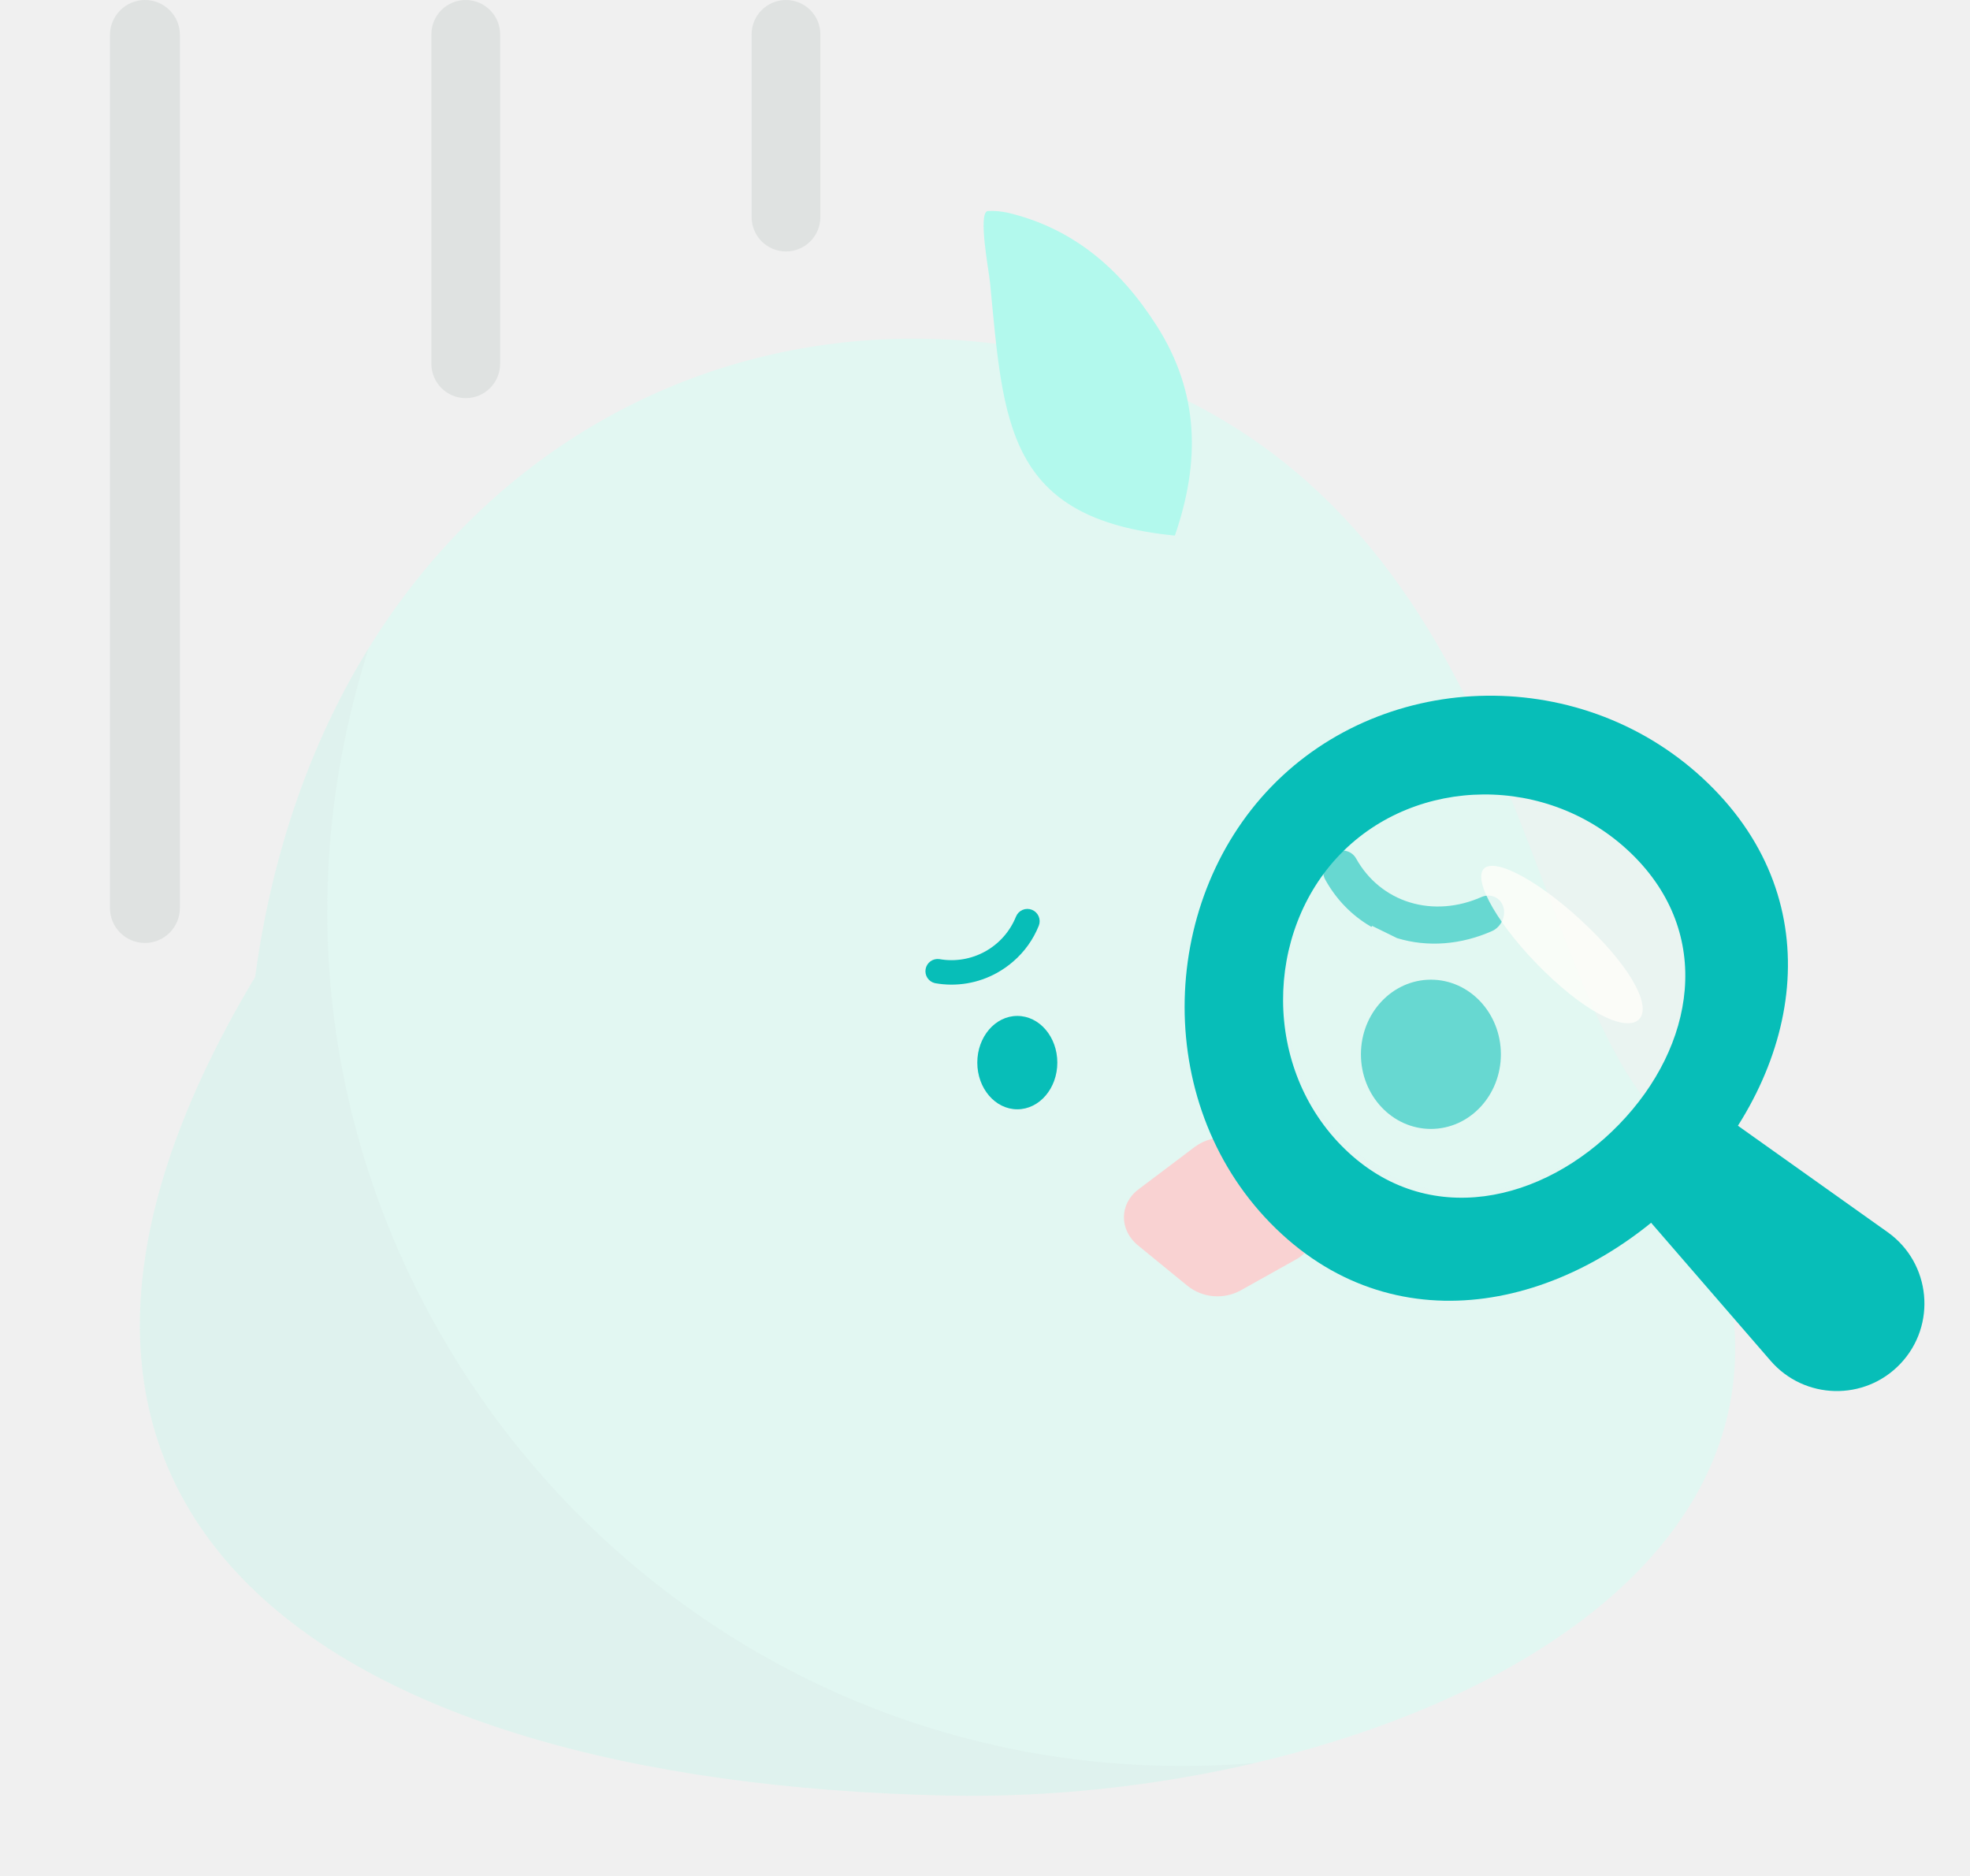
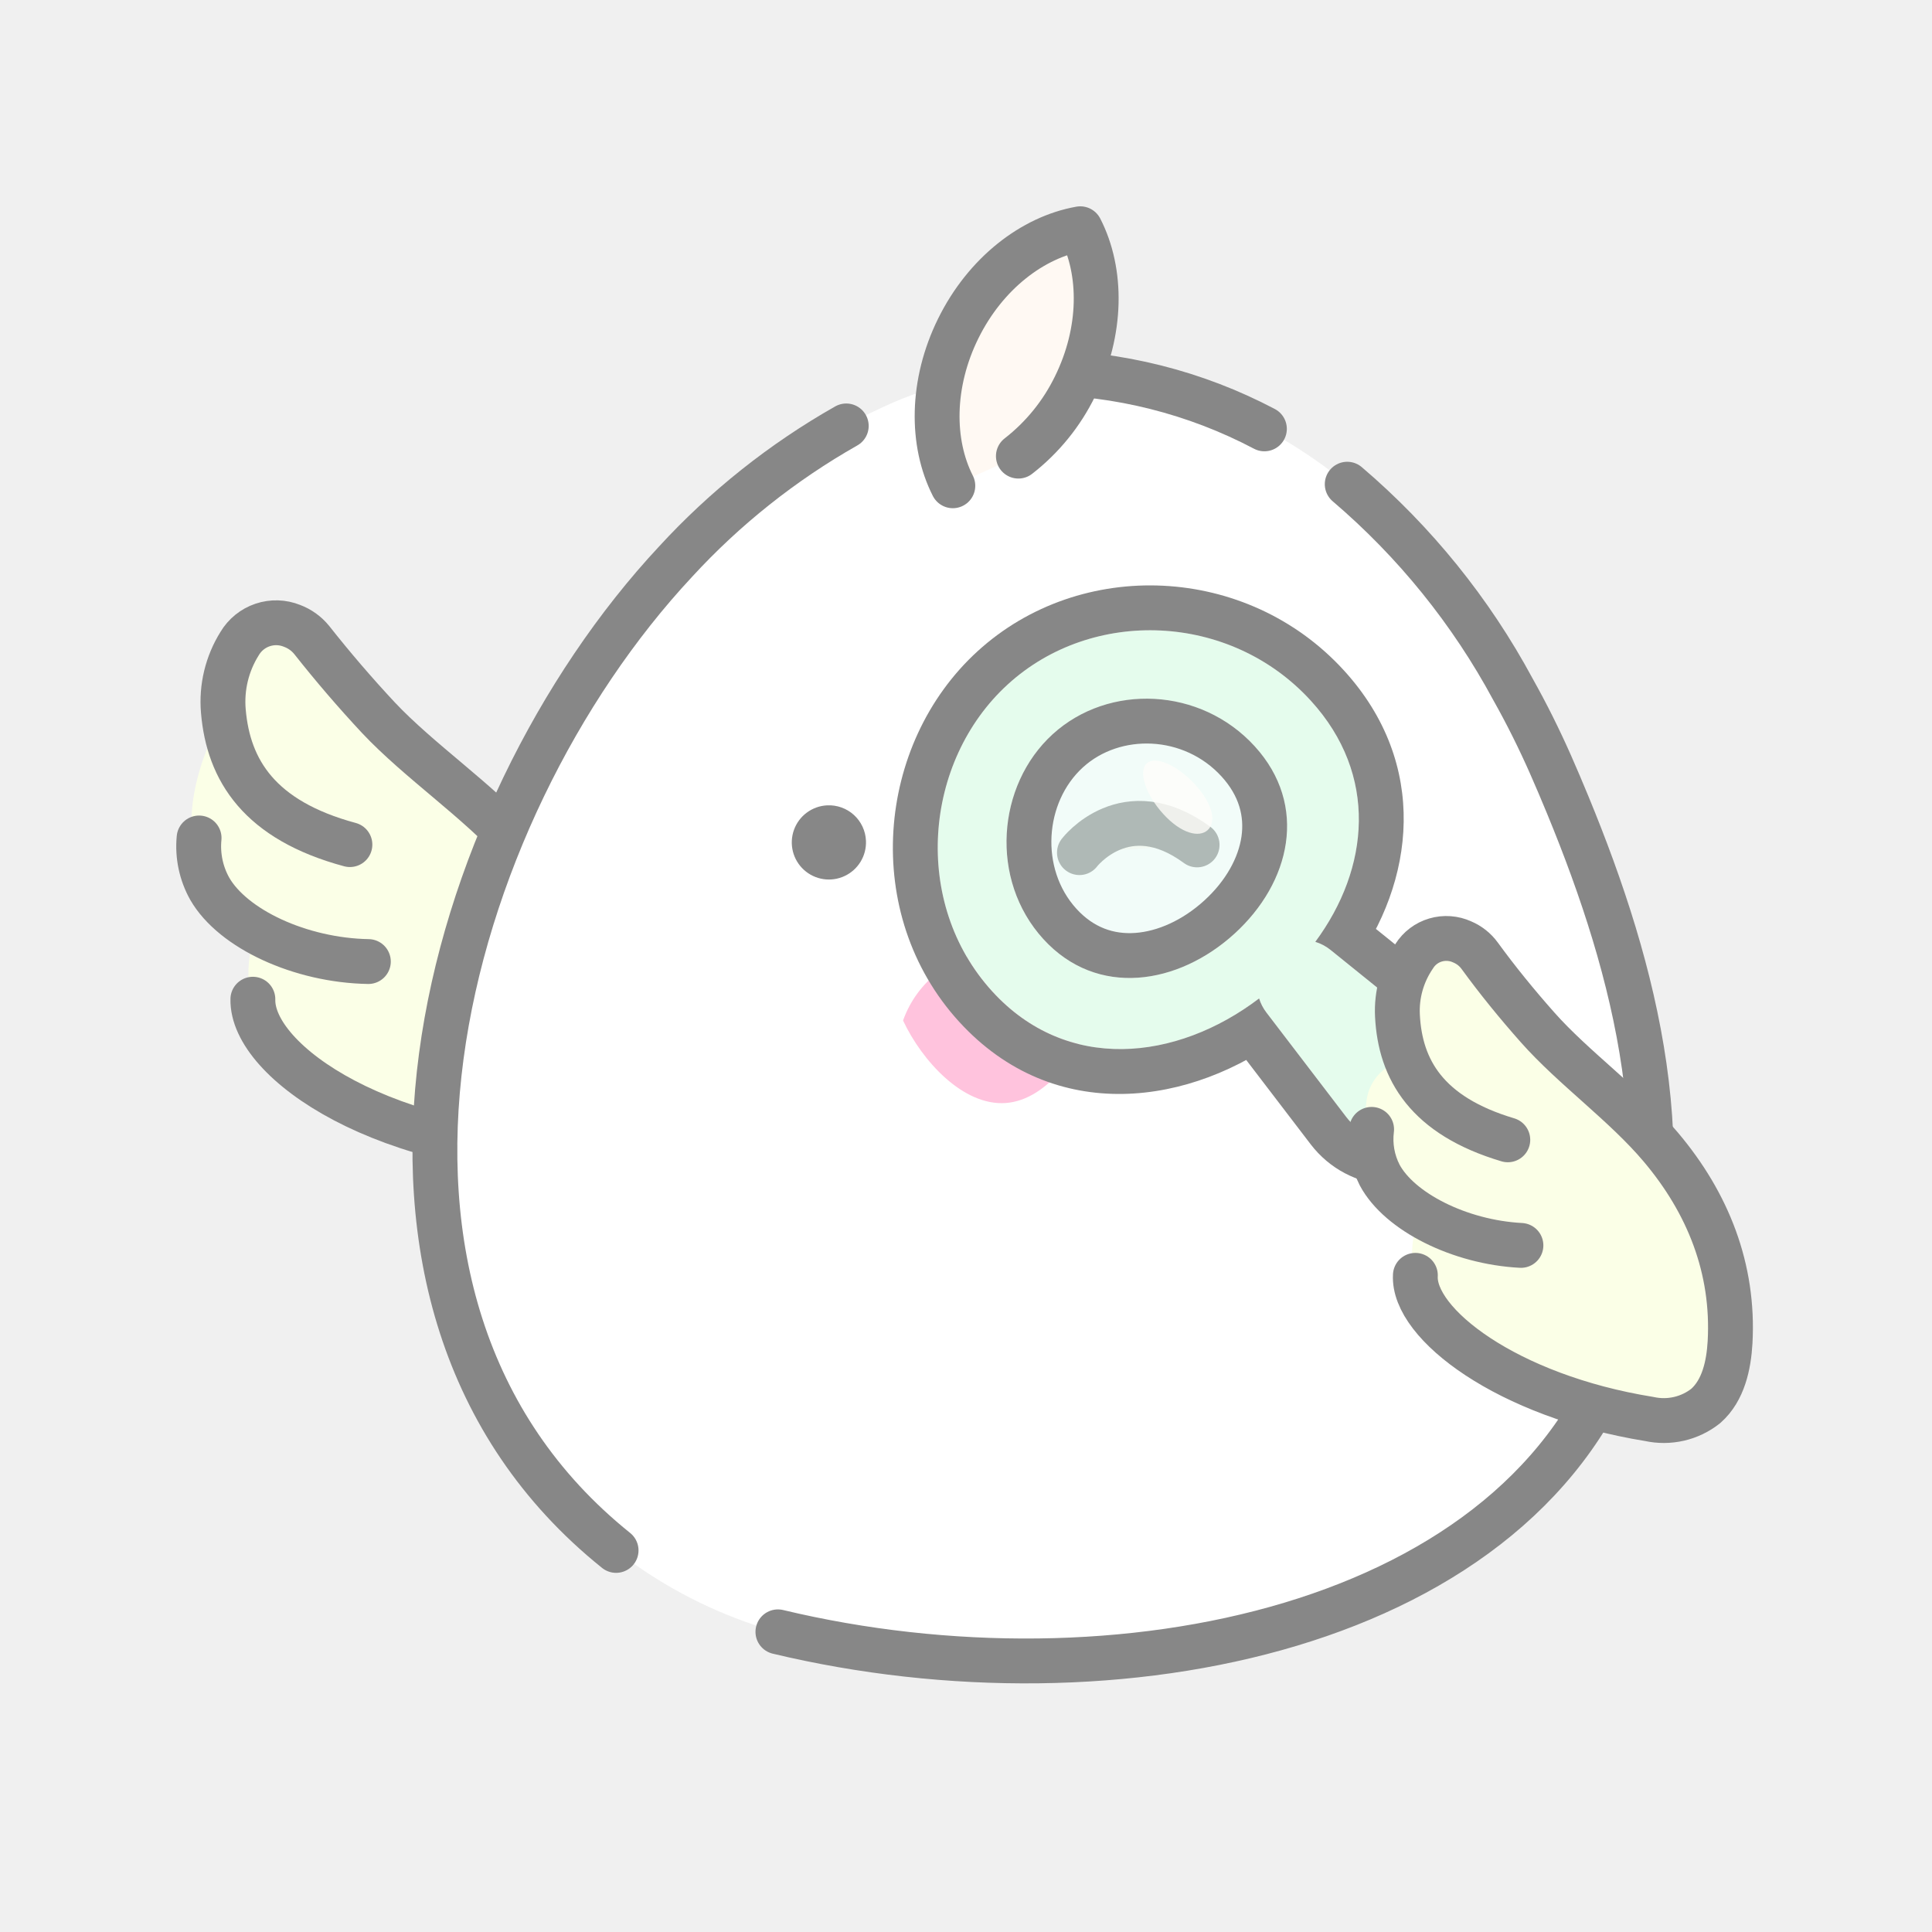
- <svg xmlns="http://www.w3.org/2000/svg" viewBox="0 0 188 179" fill="none">
-   <rect x="10.492" width="6.676" height="90" rx="3.338" fill="#DFE2E1" />
-   <rect x="41.168" width="6.56" height="38" rx="3.28" fill="#DFE2E1" />
-   <rect x="71.728" width="6.56" height="24" rx="3.28" fill="#DFE2E1" />
-   <path fill-rule="evenodd" clip-rule="evenodd" d="M104.173 34.604C142.941 46.451 144.555 87.493 156.387 104.141C187.47 147.876 133.365 172.272 90.416 171.369C29.863 170.096 -6.002 143.892 24.355 93.241C30.523 47.574 67.347 24.696 104.173 34.604Z" fill="#E2F7F2" />
-   <path d="M112.119 51.118C114.517 44.165 114.507 37.536 110.365 31.058C106.868 25.586 102.37 21.793 96.228 20.315C95.582 20.167 94.918 20.108 94.254 20.139C93.311 20.342 94.373 25.866 94.481 26.971C95.776 40.387 96.015 49.54 112.119 51.118Z" fill="#B2F9ED" />
-   <path d="M118.371 123.175L123.705 120.191C125.732 119.054 126.15 116.607 124.604 114.939L119.973 109.941C119.212 109.162 118.197 108.682 117.112 108.589C116.028 108.495 114.945 108.794 114.063 109.431L108.63 113.529C106.813 114.909 106.797 117.392 108.598 118.862L113.329 122.73C114.034 123.289 114.887 123.63 115.783 123.709C116.679 123.788 117.579 123.602 118.371 123.175Z" fill="#F9D2D2" />
-   <path d="M96.626 91.684C97.686 90.77 98.512 89.614 99.033 88.314L99.033 88.314C99.085 88.184 99.11 88.045 99.108 87.905C99.106 87.766 99.077 87.628 99.021 87.499C98.966 87.371 98.886 87.255 98.786 87.157C98.686 87.06 98.567 86.983 98.437 86.932C98.307 86.88 98.169 86.855 98.029 86.856C97.889 86.858 97.751 86.888 97.623 86.943C97.495 86.999 97.378 87.079 97.281 87.179C97.184 87.279 97.107 87.397 97.055 87.527C96.478 88.96 95.425 90.152 94.074 90.902C92.722 91.652 91.154 91.915 89.632 91.647L89.632 91.647L89.628 91.646C89.358 91.608 89.083 91.677 88.861 91.837C88.64 91.997 88.489 92.236 88.439 92.505C88.39 92.774 88.447 93.051 88.597 93.28C88.748 93.508 88.98 93.669 89.247 93.73L89.247 93.73L89.252 93.731C91.257 94.09 93.324 93.745 95.103 92.754L95.103 92.754C95.646 92.451 96.157 92.093 96.626 91.684ZM96.626 91.684C96.626 91.685 96.626 91.685 96.625 91.685L96.555 91.603L96.626 91.684C96.626 91.684 96.626 91.684 96.626 91.684Z" fill="#07BEB8" stroke="#07BEB8" stroke-width="0.215" />
-   <path d="M97.083 105.875C99.192 105.875 100.902 103.88 100.902 101.419C100.902 98.958 99.192 96.963 97.083 96.963C94.975 96.963 93.265 98.958 93.265 101.419C93.265 103.88 94.975 105.875 97.083 105.875Z" fill="#07BEB8" />
-   <path d="M24.355 93.243C-6.002 143.894 29.862 170.098 90.415 171.371C99.993 171.572 110.125 170.516 119.743 168.267C62.258 172.98 18.094 118.296 34.801 63.09L35.16 61.902C29.783 70.622 25.991 81.131 24.355 93.243Z" fill="#DCEFEB" fill-opacity="0.5" />
-   <path d="M133.358 89.434L133.357 89.434L130.899 88.229L130.844 88.322C130.844 88.322 130.844 88.322 130.844 88.322C129.065 87.281 127.598 85.768 126.568 83.911L126.568 83.911C126.468 83.73 126.406 83.527 126.384 83.314C126.362 83.1 126.38 82.88 126.438 82.666C126.495 82.451 126.59 82.247 126.718 82.063C126.846 81.88 127.004 81.72 127.184 81.594C127.363 81.469 127.561 81.378 127.766 81.33C127.972 81.281 128.181 81.275 128.381 81.312C128.581 81.35 128.768 81.43 128.931 81.549C129.094 81.668 129.229 81.822 129.329 82.003C130.48 84.065 132.31 85.556 134.513 86.23C136.717 86.904 139.163 86.72 141.444 85.704L141.444 85.704L141.447 85.702C141.836 85.545 142.254 85.546 142.613 85.712C142.972 85.877 143.239 86.191 143.359 86.585C143.48 86.978 143.446 87.42 143.268 87.819C143.091 88.218 142.783 88.547 142.405 88.737L142.406 88.737L142.401 88.739C139.435 90.071 136.24 90.318 133.358 89.434Z" fill="#07BEB8" stroke="#07BEB8" stroke-width="0.215" />
-   <path d="M136.554 107.748C140.241 107.748 143.231 104.56 143.231 100.626C143.231 96.693 140.241 93.504 136.554 93.504C132.866 93.504 129.876 96.693 129.876 100.626C129.876 104.56 132.866 107.748 136.554 107.748Z" fill="#07BEB8" />
-   <path d="M157.202 116.282C155.112 113.869 155.198 110.263 157.401 107.952C159.526 105.722 162.966 105.391 165.477 107.176L180.135 117.598C184.284 120.548 184.855 126.49 181.343 130.175C177.94 133.745 172.202 133.608 168.974 129.88L157.202 116.282Z" fill="#07BEB8" />
-   <path d="M155.948 81.028C163.839 88.685 162.01 99.401 154.759 106.874C147.508 114.347 136.488 116.875 128.596 109.218C120.704 101.561 120.914 88.544 128.164 81.071C135.415 73.597 148.056 73.371 155.948 81.028Z" fill="#E2F7F2" fill-opacity="0.44" />
-   <path d="M151.612 88.526C156.008 92.791 157.52 96.151 156.421 97.283C155.322 98.416 151.863 97.063 147.468 92.798C143.072 88.534 140.51 84.044 141.609 82.912C142.708 81.779 147.217 84.261 151.612 88.526Z" fill="#FFFDFA" fill-opacity="0.8" />
-   <path fill-rule="evenodd" clip-rule="evenodd" d="M161.022 113.543C171.955 102.276 174.784 86.188 163.012 74.767C151.241 63.345 132.286 63.787 121.354 75.054C110.422 86.321 110.002 105.847 121.774 117.269C133.546 128.691 150.09 124.81 161.022 113.543ZM154.503 107.325C161.754 99.852 163.583 89.136 155.692 81.478C147.8 73.821 135.159 74.048 127.908 81.521C120.658 88.994 120.448 102.011 128.34 109.669C136.232 117.326 147.252 114.798 154.503 107.325Z" fill="#07BEB8" />
+ <svg xmlns="http://www.w3.org/2000/svg" viewBox="0 0 190 190" fill="none">
+   <path d="M21.524 71.175C21.524 71.175 13.474 84.977 25.145 91.579C22.341 99.951 28.057 106.114 36.511 109.419C39.59 90.292 27.376 71.85 21.524 71.175Z" fill="#FBFFE7" />
+   <path d="M24.869 98.266C24.722 104.431 37.955 113.569 58.065 113.537C59.21 109.199 59.546 104.688 59.057 100.228C58.445 93.921 56.05 88.809 51.046 83.244C46.957 78.684 41.266 74.884 37.208 70.573C34.918 68.117 32.734 65.573 30.657 62.942C30.147 62.313 29.477 61.831 28.718 61.548C27.795 61.175 26.768 61.145 25.825 61.463C24.881 61.781 24.082 62.426 23.572 63.282C22.327 65.265 21.763 67.601 21.965 69.934C22.46 75.755 25.515 80.665 34.411 83.062" fill="#FBFFE7" />
+   <path d="M24.869 98.266C24.722 104.431 37.955 113.569 58.065 113.537C59.21 109.199 59.546 104.688 59.057 100.228C58.445 93.921 56.05 88.809 51.046 83.244C46.957 78.684 41.266 74.884 37.208 70.573C34.918 68.117 32.734 65.573 30.657 62.942C30.147 62.313 29.477 61.831 28.718 61.548C27.795 61.175 26.768 61.145 25.825 61.463C24.881 61.781 24.082 62.426 23.572 63.282C22.327 65.265 21.763 67.601 21.965 69.934C22.46 75.755 25.515 80.665 34.411 83.062" stroke="#878787" stroke-width="4.411" stroke-linecap="round" stroke-linejoin="round" />
+   <path d="M19.579 82.41C19.41 84.144 19.777 85.888 20.629 87.407C22.89 91.343 29.526 94.449 36.226 94.562" fill="#FBFFE7" />
+   <path d="M19.579 82.41C19.41 84.144 19.777 85.888 20.629 87.407C22.89 91.343 29.526 94.449 36.226 94.562" stroke="#878787" stroke-width="4.411" stroke-linecap="round" stroke-linejoin="round" />
+   <path d="M102.293 36.63C125.223 37.06 139.526 51.289 148.797 67.792C150.143 70.186 151.36 72.634 152.47 75.138C153.056 76.474 153.632 77.81 154.186 79.165C160.975 95.63 165.636 113.802 159.665 131.613C150.062 160.185 122.253 164.288 90.484 162.853C84.923 162.617 79.426 161.586 74.163 159.792C69.248 158.137 64.656 155.66 60.585 152.471C48.271 142.574 43.259 128.623 42.854 115.262C42.404 98.545 47.447 87.221 54.749 72.38C60.801 60.085 72.966 46.285 86.883 40.013C91.697 37.757 96.963 36.601 102.293 36.63Z" fill="white" />
+   <path d="M132.491 47.618C139.139 53.288 144.665 60.128 148.79 67.791C150.136 70.185 151.353 72.633 152.463 75.137C153.049 76.473 153.625 77.809 154.179 79.164C160.968 95.629 165.629 113.8 159.657 131.612C150.055 160.184 109.639 168.419 76.503 160.481" stroke="#878787" stroke-width="4.411" stroke-linecap="round" stroke-linejoin="round" />
+   <path d="M94.34 37.495C96.942 36.872 99.614 36.581 102.292 36.628C109.986 36.69 117.553 38.593 124.346 42.176" stroke="#878787" stroke-width="4.411" stroke-linecap="round" stroke-linejoin="round" />
+   <path d="M60.589 152.474C29.971 127.896 43.41 79.906 66.433 55.24C71.29 49.948 76.955 45.443 83.224 41.888" stroke="#878787" stroke-width="4.411" stroke-linecap="round" stroke-linejoin="round" />
+   <path d="M100.151 44.856C102.513 43.021 104.422 40.668 105.731 37.978C108.391 32.573 108.414 26.725 106.238 22.497C101.549 23.328 96.913 26.89 94.243 32.294C91.573 37.699 91.551 43.536 93.705 47.773" fill="#FFF9F3" />
+   <path d="M100.151 44.856C102.513 43.021 104.422 40.668 105.731 37.978C108.391 32.573 108.414 26.725 106.238 22.497C101.549 23.328 96.913 26.89 94.243 32.294C91.573 37.699 91.551 43.536 93.705 47.773" stroke="#878787" stroke-width="4.411" stroke-linecap="round" stroke-linejoin="round" />
+   <path d="M85.162 82.683C85.194 83.404 85.012 84.118 84.639 84.735C84.265 85.352 83.718 85.845 83.064 86.151C82.411 86.457 81.682 86.563 80.969 86.454C80.256 86.346 79.591 86.029 79.058 85.543C78.525 85.057 78.147 84.424 77.974 83.724C77.8 83.024 77.838 82.288 78.083 81.61C78.327 80.931 78.767 80.34 79.348 79.912C79.928 79.483 80.622 79.236 81.342 79.201C81.822 79.177 82.302 79.248 82.754 79.41C83.207 79.573 83.623 79.823 83.978 80.146C84.333 80.47 84.62 80.861 84.823 81.296C85.027 81.732 85.142 82.203 85.162 82.683Z" fill="#878787" />
+   <path d="M106.156 83.85C106.156 83.85 110.688 77.914 117.728 83.091L106.156 83.85Z" fill="#FFF9F3" />
+   <path d="M106.156 83.85C106.156 83.85 110.688 77.914 117.728 83.091" stroke="#878787" stroke-width="4.411" stroke-linecap="round" stroke-linejoin="round" />
+   <path d="M107.711 98.9C106.759 97.137 105.316 95.689 103.558 94.728C101.8 93.768 99.801 93.338 97.804 93.488C95.806 93.639 93.895 94.365 92.301 95.579C90.707 96.792 89.499 98.441 88.822 100.326L88.818 100.378C90.667 104.325 94.719 108.782 98.916 108.474C103.113 108.166 106.525 103.1 107.716 98.994L107.711 98.9Z" fill="#FFC3DD" />
+   <path d="M123.589 73.076C128.897 78.895 127.121 86.477 121.61 91.503C116.1 96.529 108.11 97.856 102.802 92.037C97.494 86.217 98.213 76.92 103.723 71.893C109.233 66.867 118.281 67.257 123.589 73.076Z" fill="#E2F7F2" fill-opacity="0.44" />
+   <path d="M117.552 77.18C119.329 79.128 119.604 80.874 118.769 81.635C117.934 82.397 116.179 82.002 114.402 80.053C112.625 78.105 111.945 75.831 112.78 75.07C113.615 74.308 115.775 75.232 117.552 77.18Z" fill="#FFFDFA" fill-opacity="0.8" />
+   <mask id="path-18-outside-1_2873_32656" maskUnits="userSpaceOnUse" x="85.276" y="55.453" width="65.481" height="62.669" fill="black">
+     <rect fill="white" x="85.276" y="55.453" width="65.481" height="62.669" />
+     <path fill-rule="evenodd" clip-rule="evenodd" d="M129.351 92.625C134.708 85.381 135.559 76.196 128.914 68.912C120.997 60.232 107.425 59.72 99.118 67.298C90.81 74.876 89.657 88.818 97.575 97.498C104.885 105.512 115.674 104.378 123.826 98.191C123.976 98.677 124.213 99.144 124.538 99.569L132.394 109.847C134.522 112.631 138.624 112.94 141.192 110.556C143.842 108.095 143.736 103.818 140.921 101.547L130.852 93.42C130.396 93.051 129.885 92.787 129.351 92.625ZM123.39 73.389C128.698 79.208 126.922 86.789 121.411 91.816C115.901 96.842 107.912 98.168 102.604 92.349C97.296 86.53 98.014 77.232 103.524 72.206C109.035 67.18 118.082 67.57 123.39 73.389Z" />
+   </mask>
+   <path fill-rule="evenodd" clip-rule="evenodd" d="M129.351 92.625C134.708 85.381 135.559 76.196 128.914 68.912C120.997 60.232 107.425 59.72 99.118 67.298C90.81 74.876 89.657 88.818 97.575 97.498C104.885 105.512 115.674 104.378 123.826 98.191C123.976 98.677 124.213 99.144 124.538 99.569L132.394 109.847C134.522 112.631 138.624 112.94 141.192 110.556C143.842 108.095 143.736 103.818 140.921 101.547L130.852 93.42C130.396 93.051 129.885 92.787 129.351 92.625ZM123.39 73.389C128.698 79.208 126.922 86.789 121.411 91.816C115.901 96.842 107.912 98.168 102.604 92.349C97.296 86.53 98.014 77.232 103.524 72.206C109.035 67.18 118.082 67.57 123.39 73.389Z" fill="#E5FCED" />
+   <path d="M129.351 92.625L125.805 90.003L122.084 95.036L128.075 96.847L129.351 92.625ZM128.914 68.912L132.173 65.939L128.914 68.912ZM99.118 67.298L102.09 70.556L99.118 67.298ZM97.575 97.498L94.316 100.471L94.316 100.471L97.575 97.498ZM123.826 98.191L128.038 96.883L126.172 90.874L121.159 94.678L123.826 98.191ZM124.538 99.569L121.034 102.247L121.034 102.247L124.538 99.569ZM132.394 109.847L135.898 107.169L135.898 107.169L132.394 109.847ZM141.192 110.556L138.19 107.324L138.19 107.324L141.192 110.556ZM140.921 101.547L138.151 104.979L140.921 101.547ZM130.852 93.42L128.082 96.852L128.082 96.852L130.852 93.42ZM121.411 91.816L118.439 88.557L121.411 91.816ZM123.39 73.389L126.648 70.416L126.648 70.416L123.39 73.389ZM102.604 92.349L105.862 89.377L102.604 92.349ZM103.524 72.206L100.552 68.947L100.552 68.947L103.524 72.206ZM132.898 95.248C139.206 86.716 140.553 75.126 132.173 65.939L125.656 71.884C130.565 77.266 130.209 84.046 125.805 90.003L132.898 95.248ZM132.173 65.939C122.631 55.478 106.272 54.802 96.145 64.039L102.09 70.556C108.579 64.637 119.362 64.985 125.656 71.884L132.173 65.939ZM96.145 64.039C86.131 73.174 84.673 89.899 94.316 100.471L100.834 94.526C94.641 87.737 95.489 76.578 102.09 70.556L96.145 64.039ZM94.316 100.471C103.685 110.742 117.212 108.748 126.492 101.705L121.159 94.678C114.137 100.008 106.086 100.283 100.834 94.526L94.316 100.471ZM128.043 96.891C128.039 96.886 128.038 96.884 128.038 96.884C128.038 96.883 128.038 96.883 128.038 96.883L119.613 99.499C119.915 100.472 120.39 101.404 121.034 102.247L128.043 96.891ZM135.898 107.169L128.043 96.891L121.034 102.247L128.89 112.526L135.898 107.169ZM138.19 107.324C137.49 107.974 136.413 107.842 135.898 107.169L128.89 112.526C132.63 117.42 139.758 117.907 144.193 113.788L138.19 107.324ZM138.151 104.979C138.83 105.527 138.914 106.652 138.19 107.324L144.193 113.788C148.769 109.538 148.641 102.109 143.691 98.114L138.151 104.979ZM128.082 96.852L138.151 104.979L143.691 98.114L133.623 89.988L128.082 96.852ZM128.075 96.847C128.075 96.847 128.075 96.848 128.076 96.848C128.076 96.848 128.078 96.849 128.082 96.852L133.623 89.988C132.716 89.256 131.696 88.726 130.628 88.403L128.075 96.847ZM124.384 95.074C127.749 92.004 130.182 87.97 130.823 83.53C131.481 78.973 130.192 74.301 126.648 70.416L120.131 76.361C121.896 78.296 122.373 80.324 122.092 82.269C121.794 84.331 120.584 86.6 118.439 88.557L124.384 95.074ZM99.345 95.322C102.95 99.273 107.609 100.871 112.237 100.55C116.742 100.237 121.024 98.139 124.384 95.074L118.439 88.557C116.288 90.519 113.821 91.597 111.626 91.749C109.555 91.893 107.565 91.244 105.862 89.377L99.345 95.322ZM100.552 68.947C93.302 75.561 92.341 87.643 99.345 95.322L105.862 89.377C102.25 85.417 102.726 78.904 106.497 75.465L100.552 68.947ZM126.648 70.416C119.746 62.849 107.913 62.232 100.552 68.947L106.497 75.465C110.156 72.127 116.417 72.29 120.131 76.361L126.648 70.416Z" fill="#878787" mask="url(#path-18-outside-1_2873_32656)" />
+   <path d="M134.403 108.149C133.961 111.337 134.403 115.023 137.617 117.945C138.154 118.444 138.558 119.066 138.795 119.756C139.032 120.445 139.093 121.182 138.974 121.899C138.735 123.472 138.863 125.08 139.349 126.599C139.836 128.117 140.667 129.506 141.78 130.659C142.428 131.362 143.278 131.852 144.214 132.065C145.151 132.278 146.13 132.203 147.021 131.85C147.911 131.497 148.671 130.883 149.198 130.091C149.725 129.298 149.995 128.364 149.97 127.414C149.637 119.825 147.2 112.467 142.926 106.146C142.382 105.38 141.618 104.793 140.734 104.461C139.85 104.128 138.886 104.066 137.968 104.282C137.049 104.497 136.218 104.982 135.583 105.671C134.947 106.361 134.536 107.224 134.403 108.149Z" fill="#FBFFE7" />
+   <path d="M139.193 125.422C138.917 130.168 148.204 137.291 162.194 139.548C163.159 139.76 164.16 139.754 165.122 139.532C166.084 139.31 166.982 138.877 167.751 138.265C169.486 136.734 170.01 134.255 170.141 132.004C170.541 124.78 167.98 118.314 163.333 112.812C159.784 108.601 154.746 105.032 151.205 101.029C149.179 98.743 147.267 96.397 145.515 93.989C145.079 93.389 144.485 92.919 143.798 92.631C142.977 92.255 142.045 92.188 141.179 92.442C140.313 92.697 139.572 93.255 139.094 94.013C137.904 95.743 137.32 97.812 137.431 99.904C137.701 105.177 140.3 109.718 148.283 112.094" fill="#FBFFE7" />
+   <path d="M139.193 125.422C138.917 130.168 148.204 137.291 162.194 139.548C163.159 139.76 164.16 139.754 165.122 139.532C166.084 139.31 166.982 138.877 167.751 138.265C169.486 136.734 170.01 134.255 170.141 132.004C170.541 124.78 167.98 118.314 163.333 112.812C159.784 108.601 154.746 105.032 151.205 101.029C149.179 98.743 147.267 96.397 145.515 93.989C145.079 93.389 144.485 92.919 143.798 92.631C142.977 92.255 142.045 92.188 141.179 92.442C140.313 92.697 139.572 93.255 139.094 94.013C137.904 95.743 137.32 97.812 137.431 99.904C137.701 105.177 140.3 109.718 148.283 112.094" stroke="#878787" stroke-width="4.411" stroke-linecap="round" stroke-linejoin="round" />
+   <path d="M134.89 111.067C134.694 112.61 134.971 114.177 135.686 115.565C137.616 119.165 143.524 122.159 149.574 122.478" fill="#FBFFE7" />
+   <path d="M134.89 111.067C134.694 112.61 134.971 114.177 135.686 115.565C137.616 119.165 143.524 122.159 149.574 122.478" stroke="#878787" stroke-width="4.411" stroke-linecap="round" stroke-linejoin="round" />
</svg>
